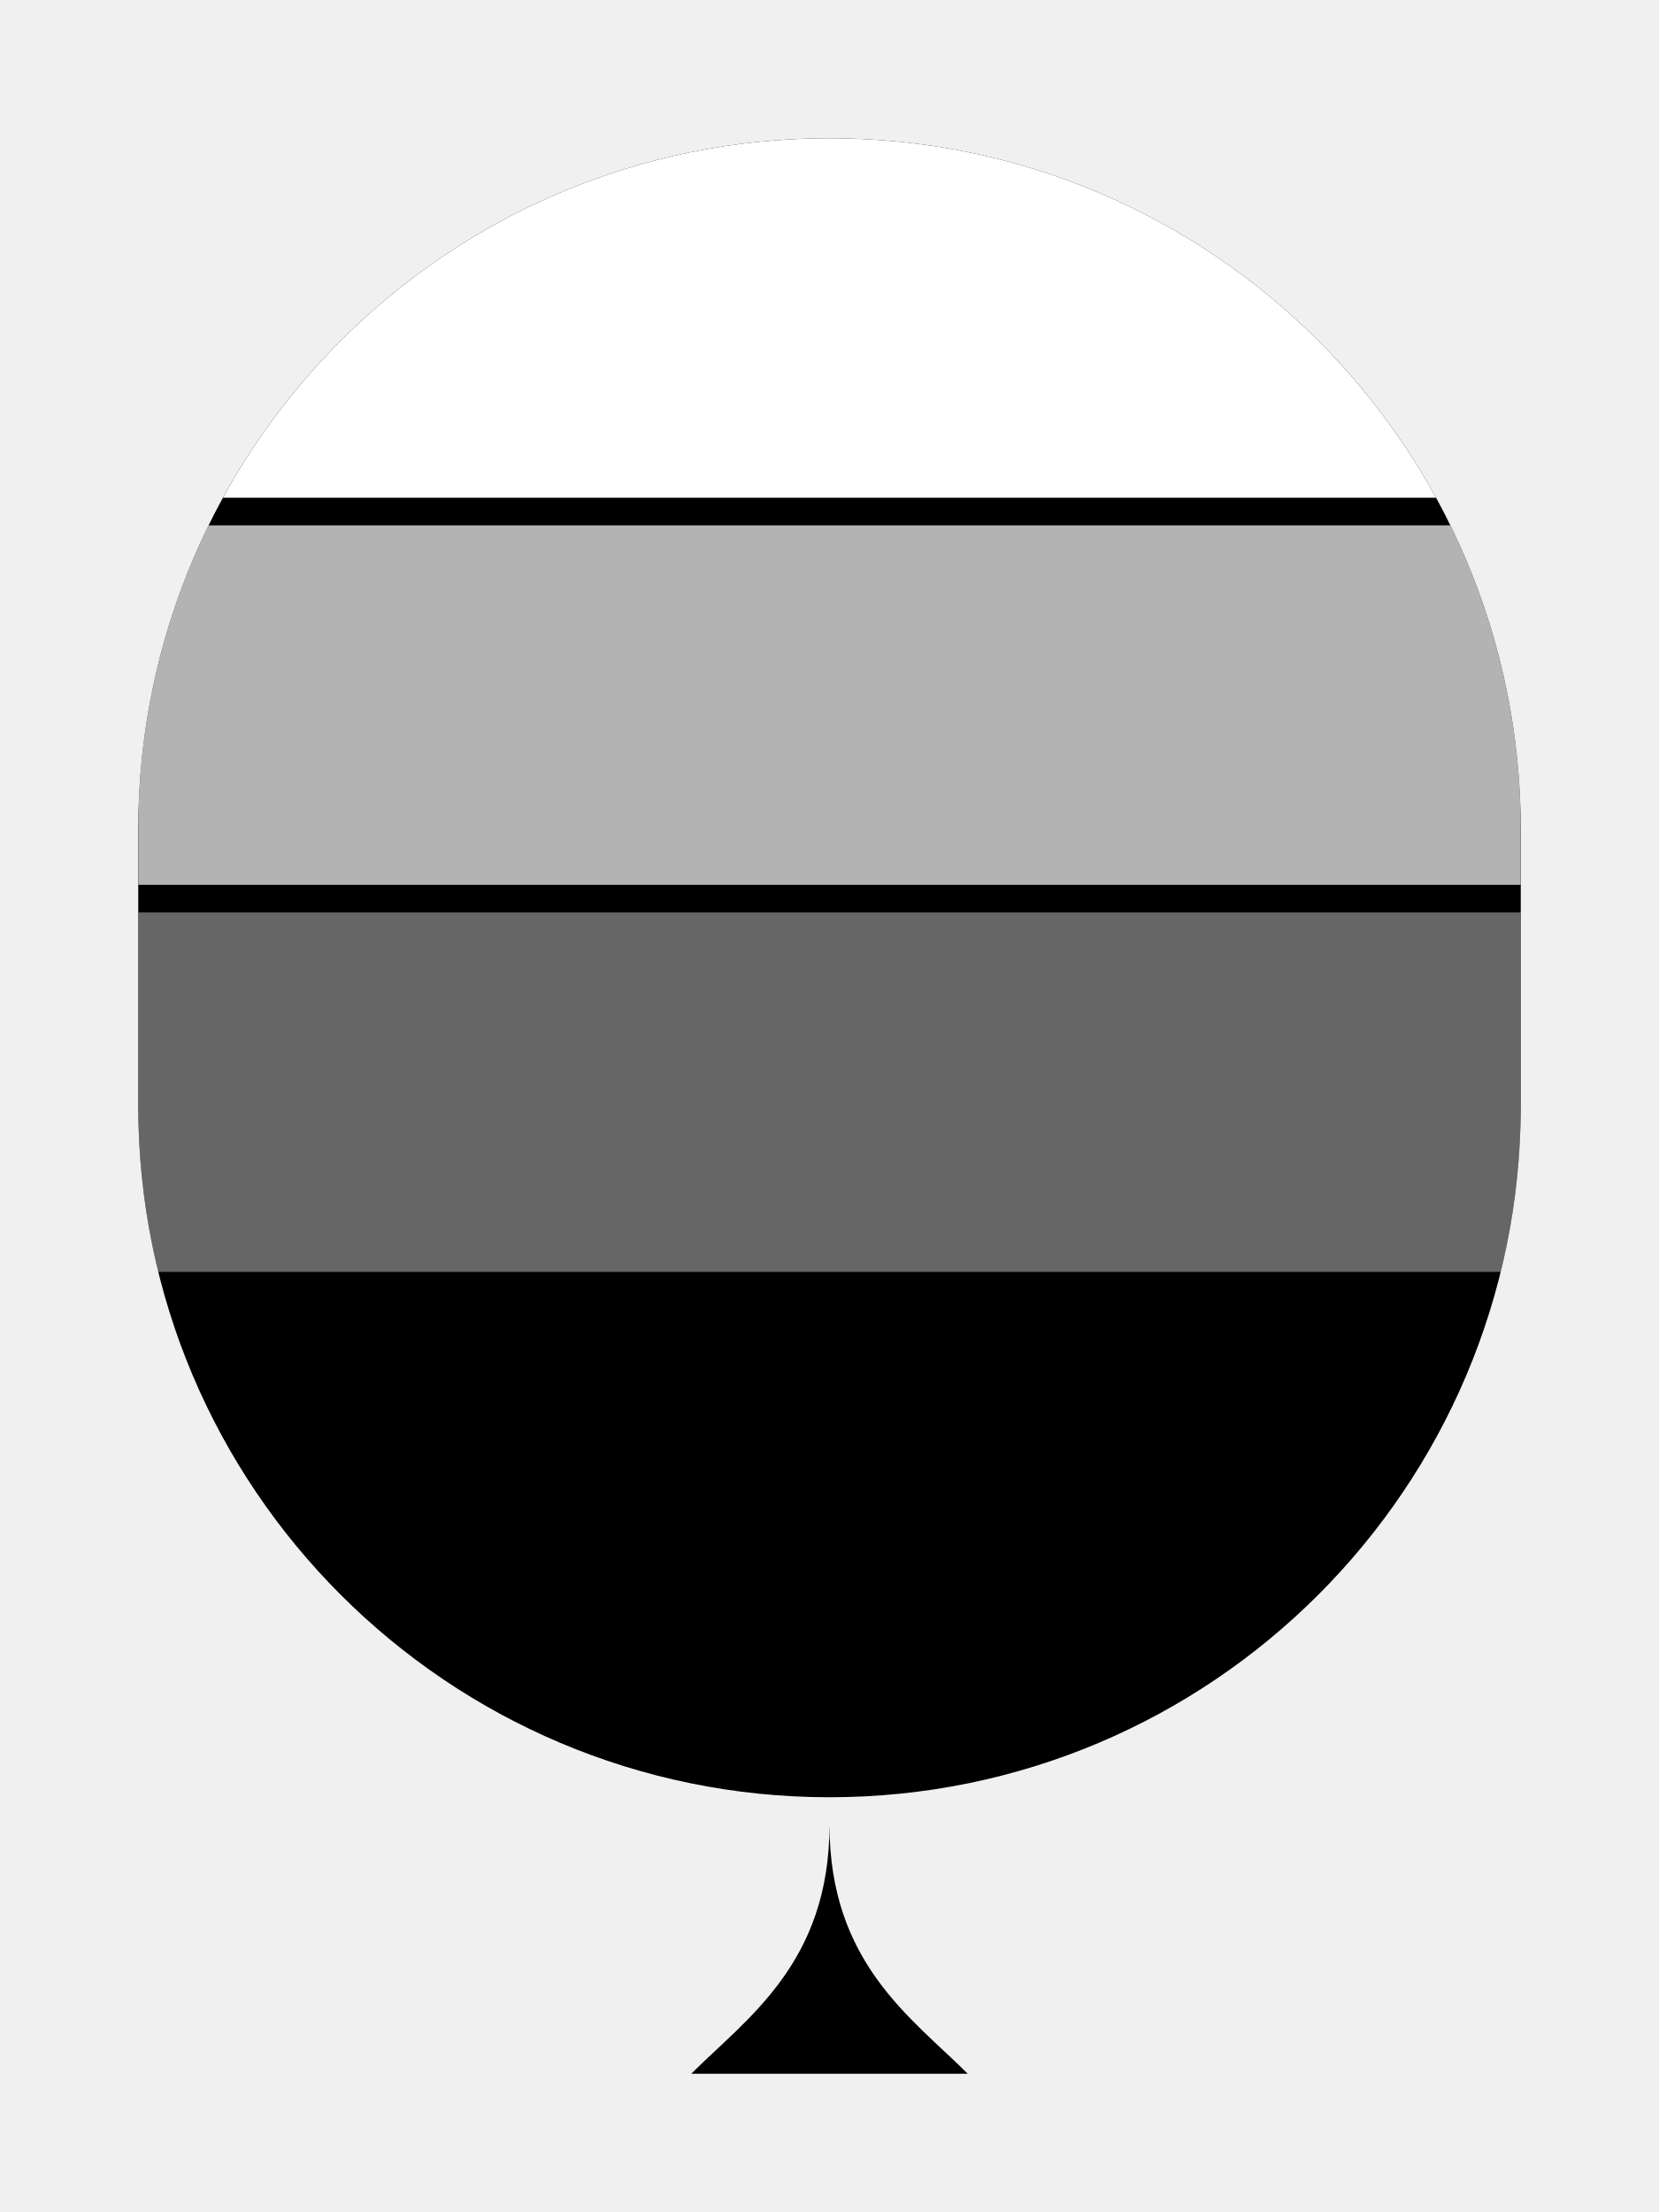
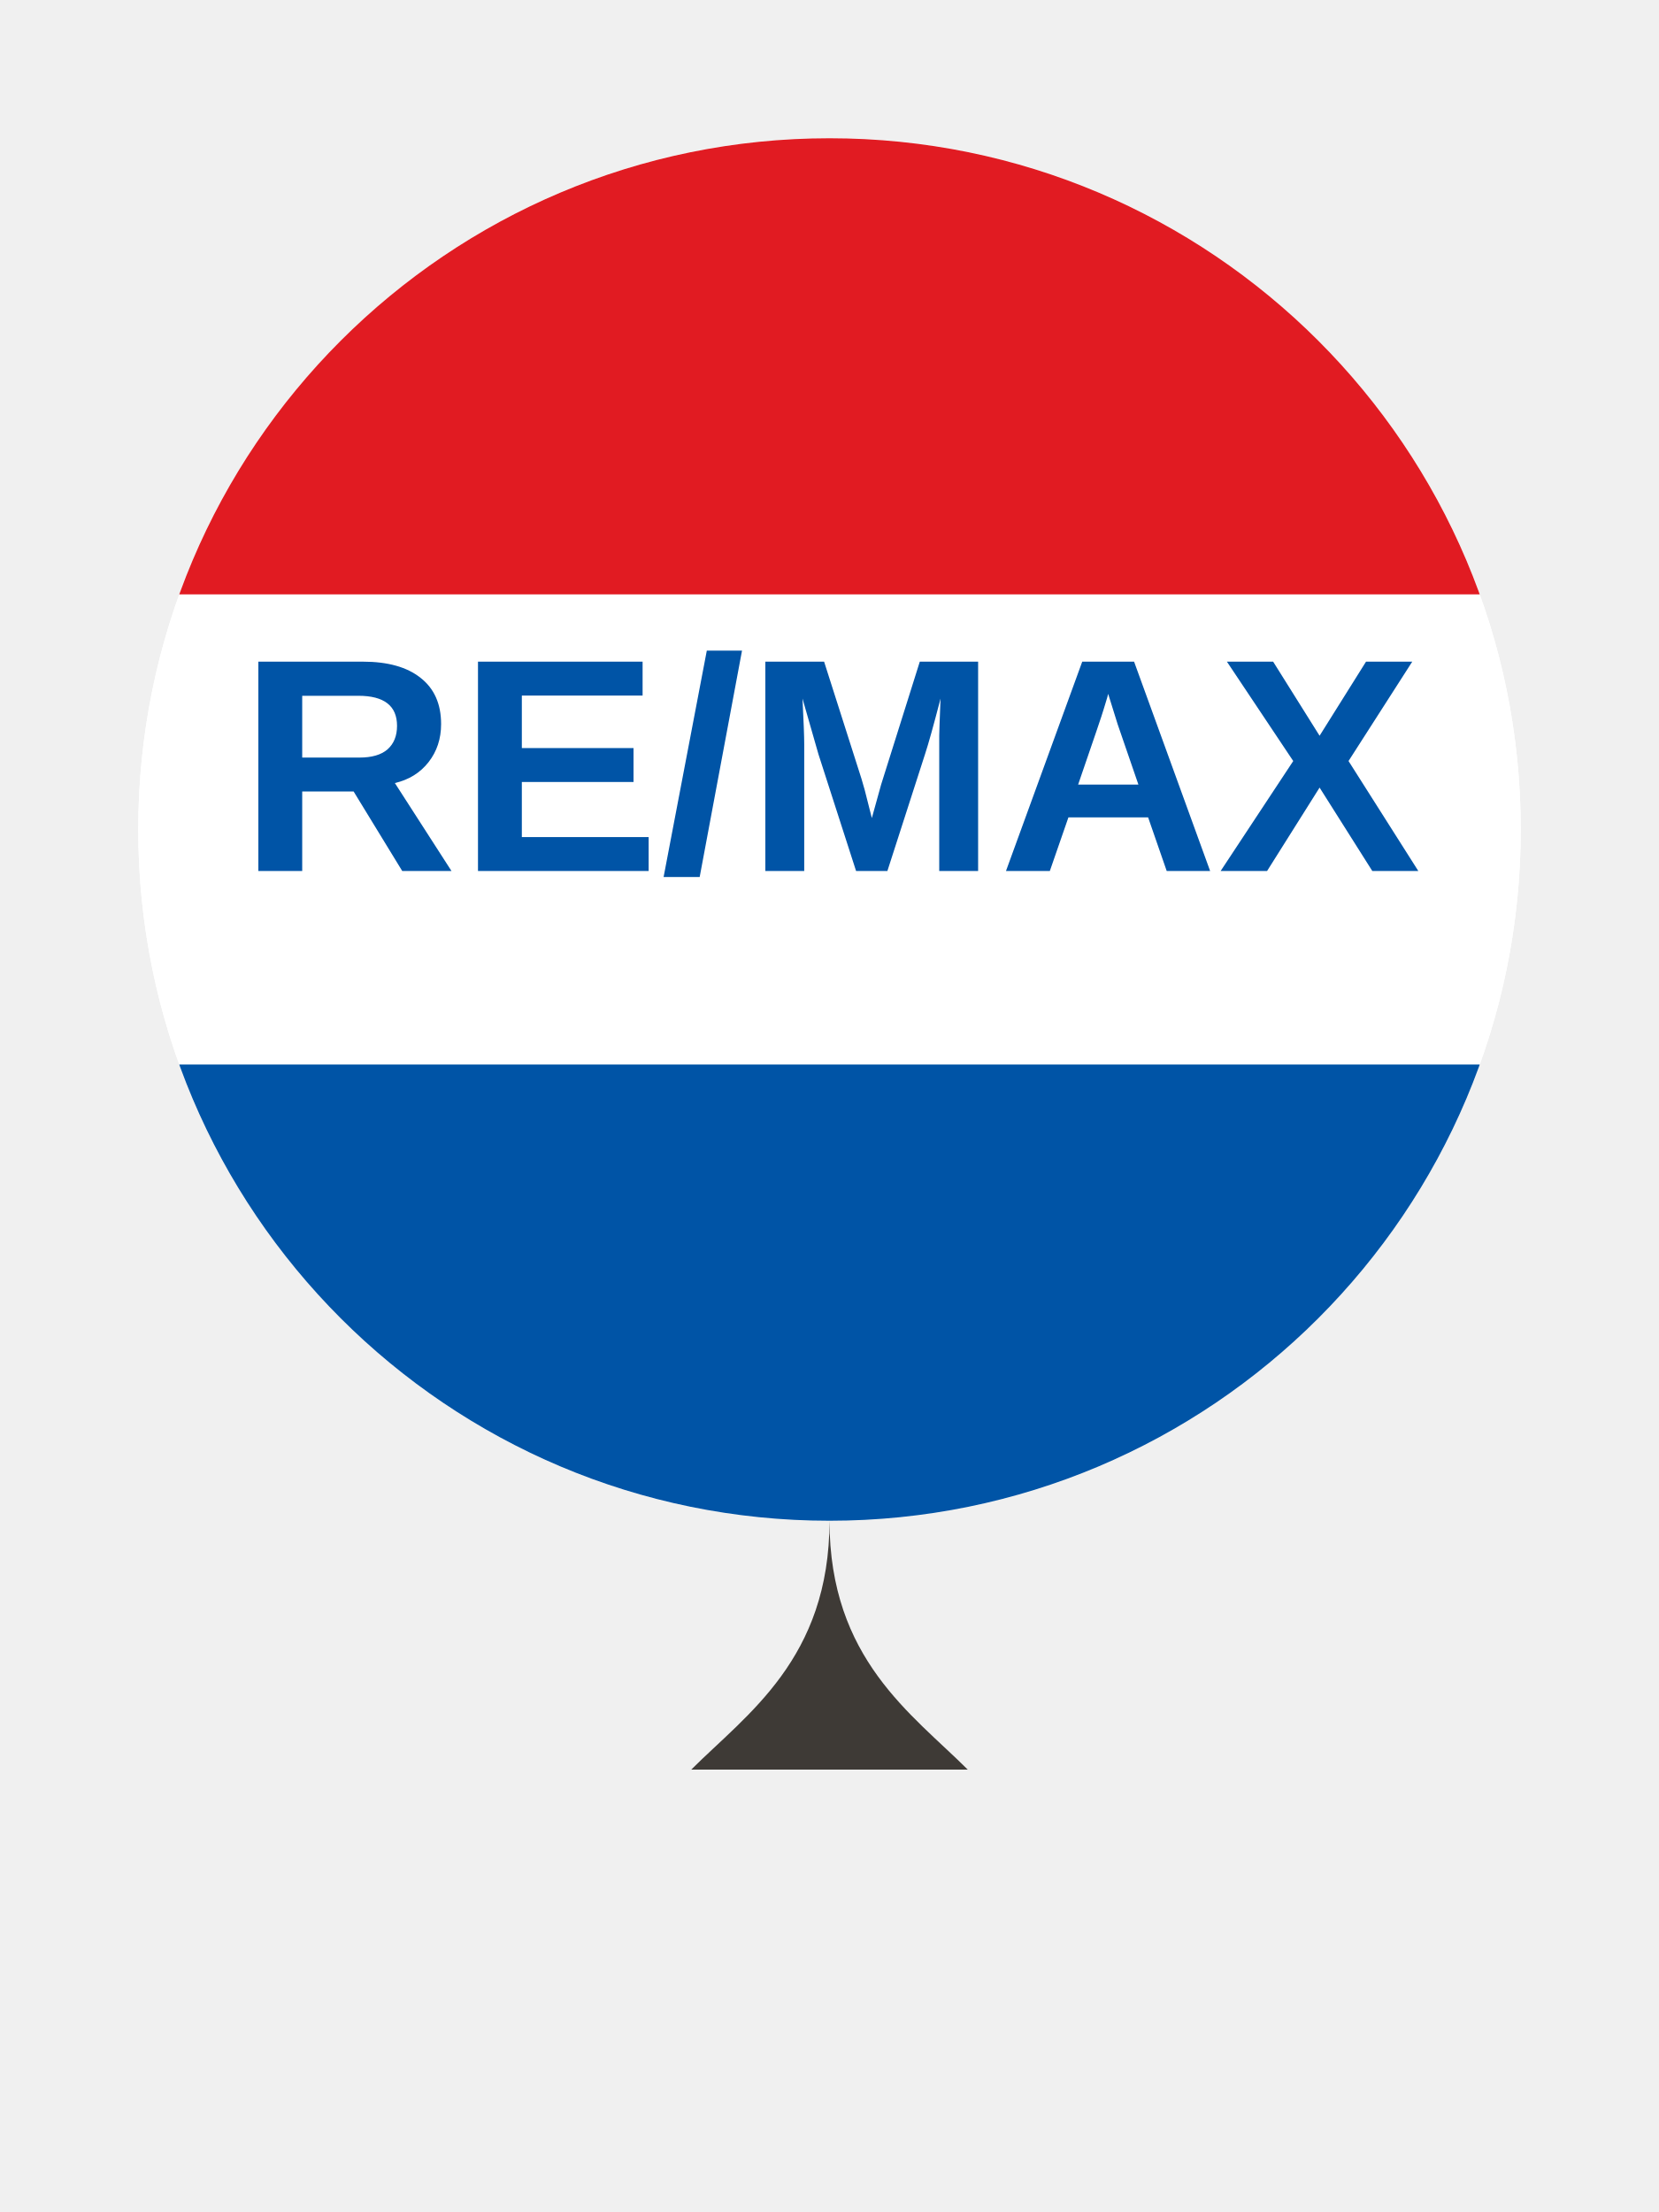
<svg xmlns="http://www.w3.org/2000/svg" viewBox="0 0 120 160">
  <defs>
-     <clipPath id="c">
-       <rect x="10" y="10" width="100" height="120" rx="50" />
+     <clipPath id="balloon">
+       <circle cx="60" cy="60" r="50" />
    </clipPath>
  </defs>
-   <rect x="10" y="10" width="100" height="120" rx="50" fill="currentColor" />
-   <g clip-path="url(#c)" fill="#fff">
-     <rect x="10" y="10" width="100" height="26" />
-     <rect x="10" y="38" width="100" height="26" opacity=".7" />
-     <rect x="10" y="66" width="100" height="26" opacity=".4" />
+   <circle cx="60" cy="60" r="50" fill="#ffffff" />
+   <g clip-path="url(#balloon)">
+     <rect x="10" y="10" width="100" height="33" fill="#E11B22" />
+     <rect x="10" y="43" width="100" height="34" fill="#ffffff" />
+     <rect x="10" y="77" width="100" height="33" fill="#0054A6" />
  </g>
-   <path d="M60 132c0 10-6 14-10 18h20c-4-4-10-8-10-18z" fill="currentColor" />
+   <text x="60" y="63" font-family="Arial, sans-serif" font-size="22" font-weight="bold" fill="#0054A6" text-anchor="middle">RE/MAX</text>
+   <path d="M60 110c0 10-6 14-10 18h20c-4-4-10-8-10-18z" fill="#3E3A36" />
</svg>
